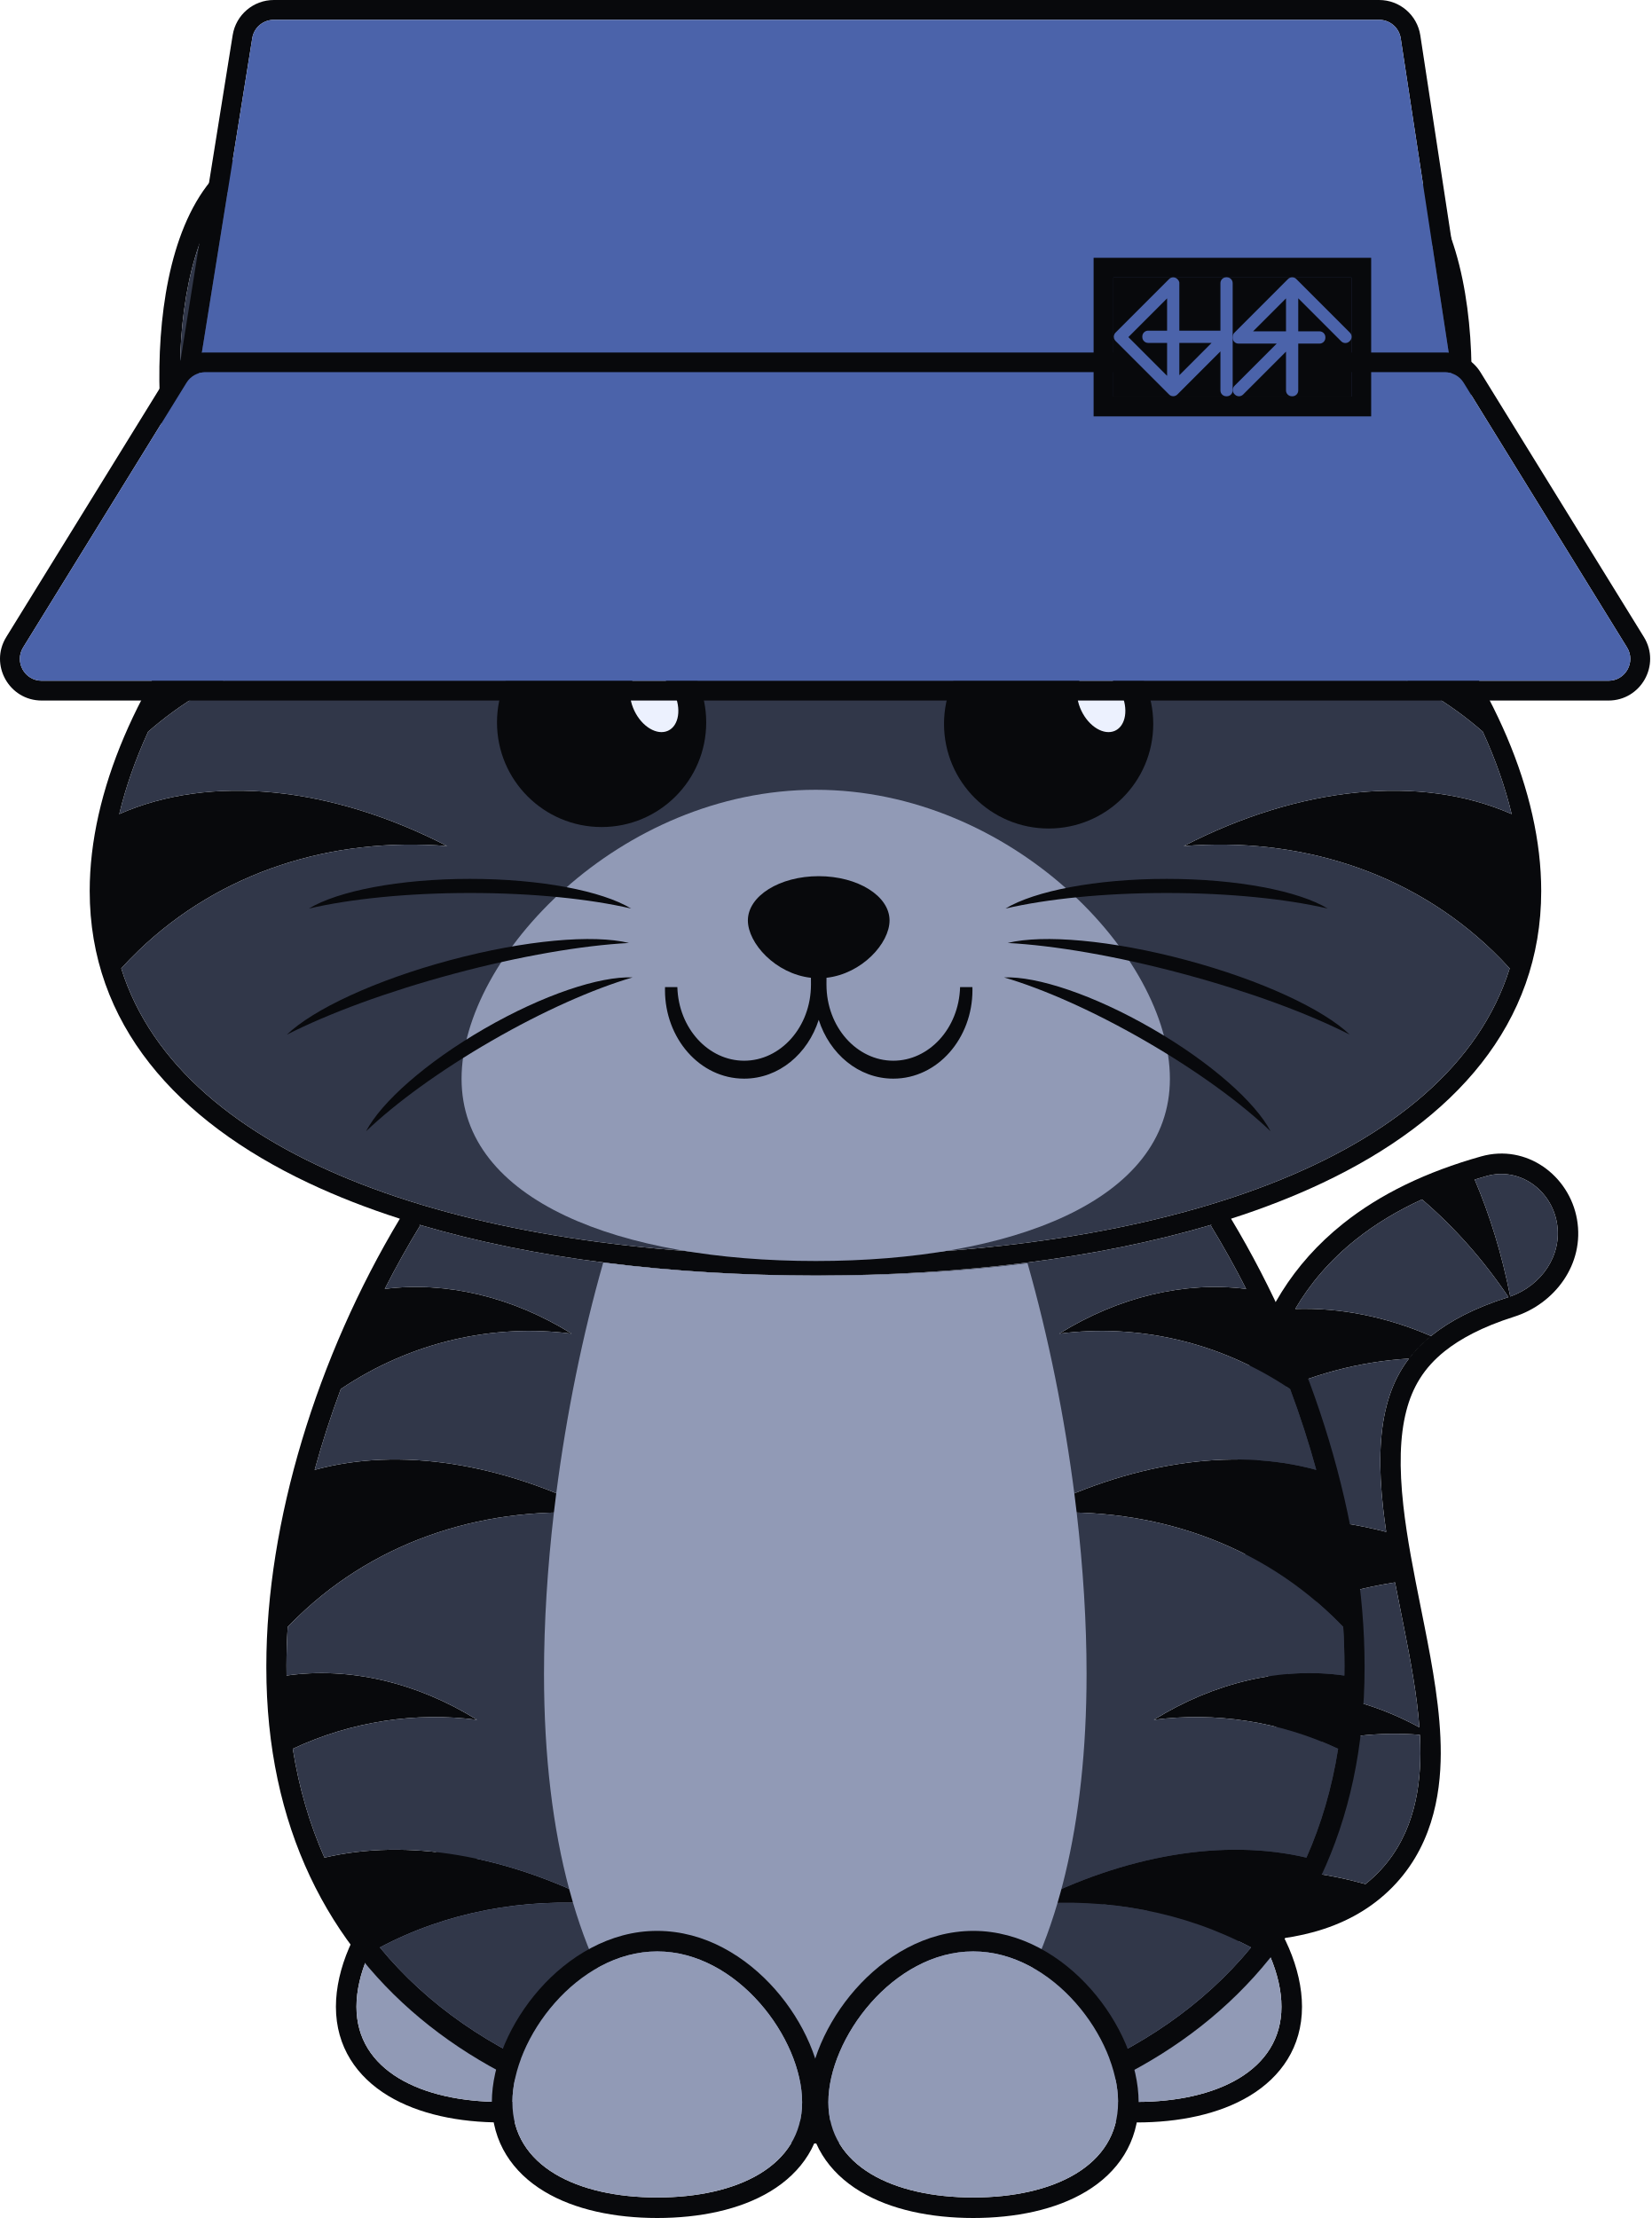
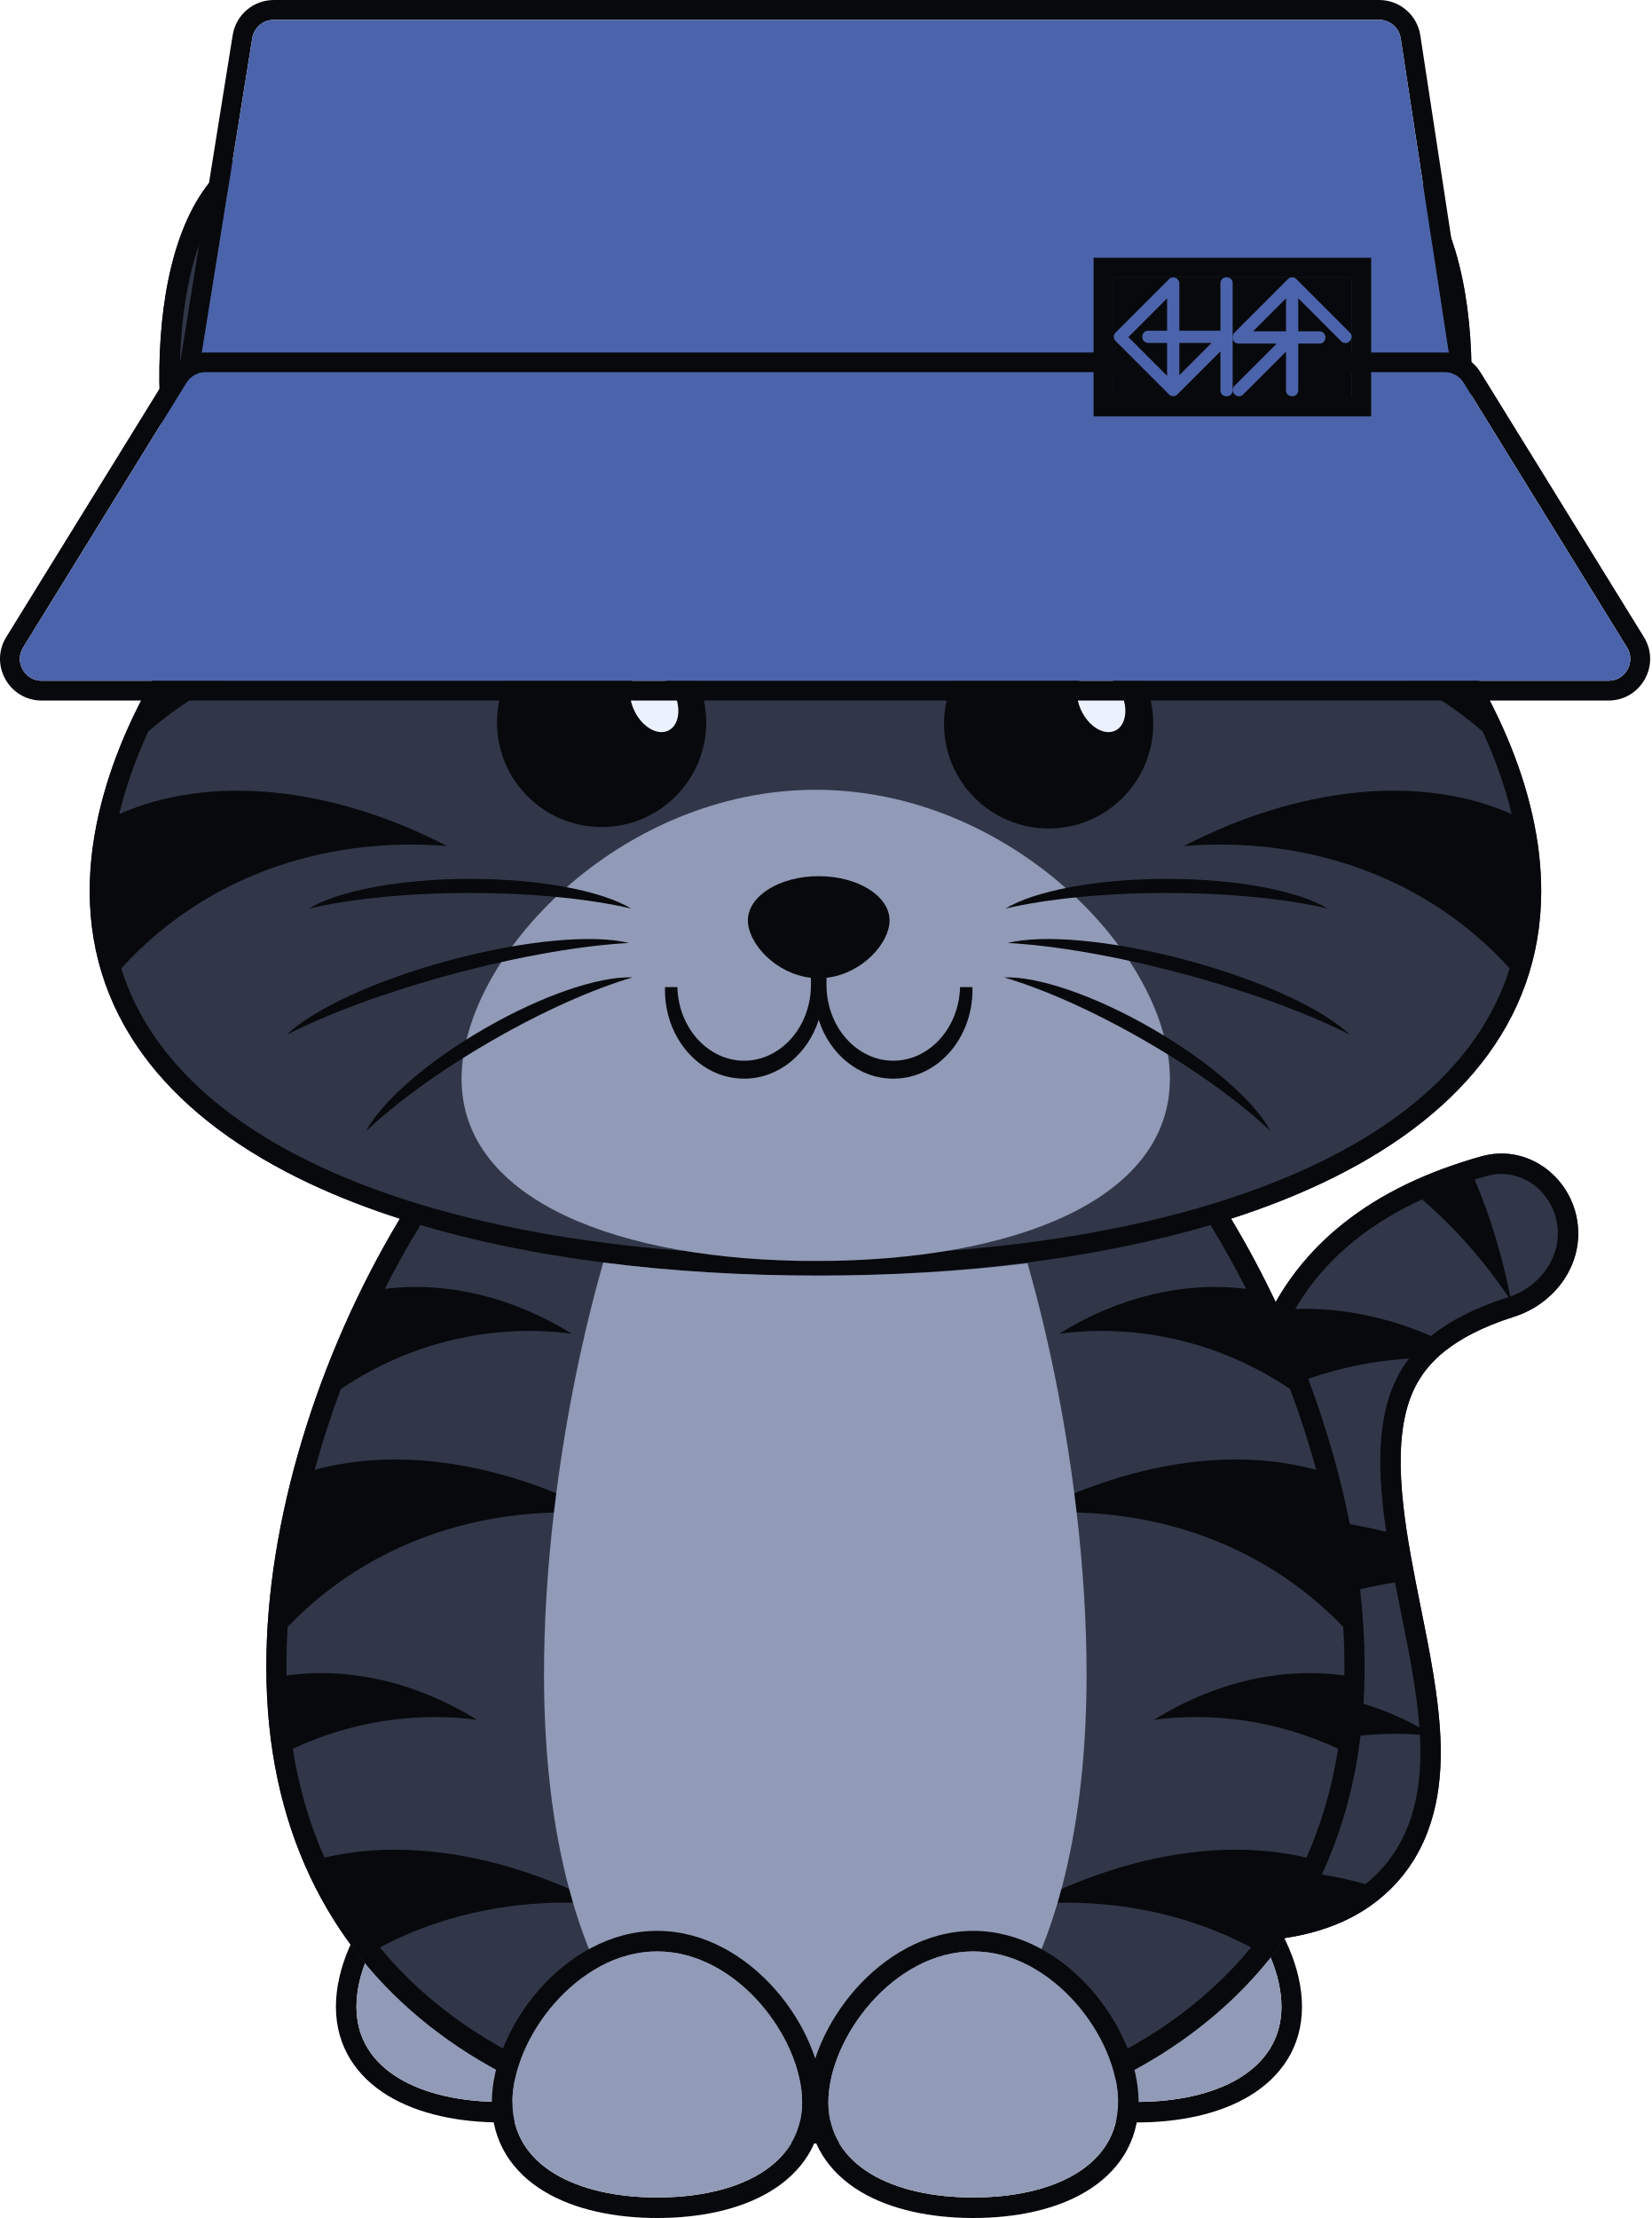
<svg xmlns="http://www.w3.org/2000/svg" width="405" height="544" viewBox="0 0 405 544" fill="none">
  <path fill-rule="evenodd" clip-rule="evenodd" d="M150.678 514.041C143.201 518.552 133.317 520.565 122.953 520.565C112.589 520.565 102.705 518.552 95.228 514.041C87.544 509.405 82.387 502.058 82.387 492.185C82.387 482.84 87.026 472.451 94.052 464.482C101.115 456.469 111.271 450.145 122.953 450.145C134.635 450.145 144.792 456.469 151.855 464.482C158.88 472.451 163.52 482.84 163.52 492.185C163.52 502.058 158.363 509.405 150.678 514.041ZM122.953 515.528C142.575 515.528 158.482 507.841 158.482 492.185C158.482 476.529 142.575 455.182 122.953 455.182C103.331 455.182 87.424 476.529 87.424 492.185C87.424 507.841 103.331 515.528 122.953 515.528Z" fill="#08090C" />
  <path d="M158.482 492.185C158.482 507.841 142.575 515.528 122.953 515.528C103.331 515.528 87.424 507.841 87.424 492.185C87.424 476.529 103.331 455.182 122.953 455.182C142.575 455.182 158.482 476.529 158.482 492.185Z" fill="#919AB6" />
  <path fill-rule="evenodd" clip-rule="evenodd" d="M306.489 514.041C299.012 518.552 289.128 520.565 278.764 520.565C268.4 520.565 258.517 518.552 251.039 514.041C243.355 509.405 238.198 502.058 238.198 492.185C238.198 482.84 242.838 472.451 249.863 464.482C256.926 456.469 267.082 450.145 278.764 450.145C290.447 450.145 300.603 456.469 307.666 464.482C314.691 472.451 319.331 482.84 319.331 492.185C319.331 502.058 314.174 509.405 306.489 514.041ZM278.764 515.528C298.387 515.528 314.293 507.841 314.293 492.185C314.293 476.529 298.387 455.182 278.764 455.182C259.142 455.182 243.235 476.529 243.235 492.185C243.235 507.841 259.142 515.528 278.764 515.528Z" fill="#08090C" />
  <path d="M314.293 492.185C314.293 507.841 298.387 515.528 278.764 515.528C259.142 515.528 243.235 507.841 243.235 492.185C243.235 476.529 259.142 455.182 278.764 455.182C298.387 455.182 314.293 476.529 314.293 492.185Z" fill="#919AB6" />
-   <path fill-rule="evenodd" clip-rule="evenodd" d="M258.01 469.186C274.941 473.484 289.133 475.812 300.938 476.108C315.691 476.477 330.064 473.733 340.504 463.846C351.144 453.771 353.33 440.441 353.364 430.084C353.399 419.76 351.283 408.482 349.35 398.717C349.063 397.266 348.775 395.826 348.49 394.403C346.722 385.568 345.083 377.36 344.184 369.266C343.145 359.914 343.308 352.257 344.912 346.053C346.397 340.304 349.172 335.512 354.371 331.371C358.044 328.445 363.431 325.451 371.371 322.943C381.231 319.828 388.716 310.097 386.774 299.049C384.89 288.334 374.432 280.485 363.269 283.624C349.818 287.407 338.543 292.839 329.449 300.083C316.818 310.145 309.626 322.725 306.184 336.045C302.859 348.911 303.134 362.027 304.429 373.683C305.537 383.657 307.548 393.685 309.284 402.342L309.304 402.438L309.304 402.44L309.307 402.457C309.583 403.834 309.852 405.175 310.111 406.482C312.139 416.731 313.383 424.215 313.364 429.951C313.355 432.823 313.026 434.252 312.823 434.85C311.921 435.274 308.986 436.296 301.938 436.12C294.295 435.929 283.586 434.357 268.854 430.668C258.339 428.035 247.271 433.924 244.166 444.583C241.091 455.136 247.121 466.422 258.01 469.186ZM312.669 435.208C312.667 435.206 312.681 435.177 312.714 435.128C312.687 435.186 312.67 435.21 312.669 435.208ZM281.11 469.033C274.451 467.917 267.177 466.354 259.24 464.34C251.211 462.302 246.649 453.935 248.966 445.981C251.283 438.028 259.603 433.506 267.639 435.518C276.845 437.823 284.598 439.338 291.102 440.209C289.951 442.456 288.884 444.706 287.902 446.955C290.245 444.752 292.748 442.665 295.407 440.71C297.721 440.936 299.852 441.07 301.813 441.119C312.608 441.389 315.776 439.06 316.438 438.433C316.952 437.947 318.344 436.249 318.364 429.968C318.366 429.637 318.363 429.302 318.357 428.963C328.169 425.819 338.338 424.691 348.242 425.493C348.326 427.038 348.369 428.565 348.364 430.068C348.332 439.851 346.255 451.514 337.066 460.216C336.366 460.878 335.645 461.505 334.902 462.099C315.731 456.804 297.133 457.349 282.073 464.322C281.704 465.901 281.383 467.472 281.11 469.033ZM348.124 423.66C338.073 418.177 327.286 415.207 316.79 415.01C316.846 415.337 316.9 415.66 316.953 415.981C316.424 412.779 315.765 409.299 315.016 405.512C314.755 404.193 314.484 402.84 314.207 401.459L314.206 401.456L314.205 401.45C313.877 399.817 313.542 398.143 313.205 396.438L313.3 396.918C322.41 392.612 332.118 389.684 342.148 388.112C342.612 390.511 343.097 392.933 343.587 395.384L343.602 395.459C343.882 396.859 344.164 398.268 344.445 399.687C345.971 407.4 347.537 415.72 348.124 423.66ZM339.985 375.721C339.693 373.746 339.433 371.78 339.215 369.818C338.144 360.179 338.252 351.84 340.071 344.802C341.801 338.104 345.129 332.34 351.256 327.46C355.497 324.081 361.459 320.83 369.865 318.175C369.9 318.164 369.935 318.153 369.97 318.141C363.913 309.126 356.792 301.054 348.772 294.175C342.677 296.965 337.283 300.235 332.564 303.994C326.182 309.078 321.306 314.841 317.672 321.038C328.694 320.671 340.088 322.96 350.977 327.684C348.843 329.417 347.056 331.26 345.563 333.216C333.434 333.948 321.254 337.126 309.82 342.857C308.057 352.836 308.313 362.933 309.311 372.33L309.31 372.322C319.121 371.899 329.465 373.056 339.985 375.721ZM361.679 289.304C365.446 298.141 368.39 307.776 370.404 317.996C378.014 315.331 383.251 307.887 381.849 299.915C380.415 291.756 372.597 286.195 364.623 288.437C363.628 288.717 362.647 289.006 361.679 289.304Z" fill="#08090C" />
-   <path d="M370.404 317.996C368.39 307.776 365.446 298.141 361.679 289.304C362.647 289.006 363.628 288.717 364.623 288.437C372.597 286.195 380.415 291.756 381.849 299.915C383.251 307.887 378.014 315.331 370.404 317.996Z" fill="#313749" />
-   <path d="M339.215 369.818C339.433 371.78 339.693 373.746 339.985 375.721C329.465 373.056 319.121 371.899 309.31 372.322L309.311 372.33C308.313 362.933 308.057 352.836 309.82 342.857C321.254 337.126 333.434 333.948 345.563 333.216C347.056 331.26 348.843 329.417 350.977 327.684C340.088 322.96 328.694 320.671 317.672 321.038C321.306 314.841 326.182 309.078 332.564 303.994C337.283 300.235 342.677 296.965 348.772 294.175C356.792 301.054 363.913 309.126 369.97 318.141C369.935 318.153 369.9 318.164 369.865 318.175C361.459 320.83 355.497 324.081 351.256 327.46C345.129 332.34 341.801 338.104 340.071 344.802C338.252 351.84 338.144 360.179 339.215 369.818Z" fill="#313749" />
-   <path d="M316.79 415.01C327.286 415.207 338.073 418.177 348.124 423.66C347.537 415.72 345.971 407.4 344.445 399.687C344.164 398.268 343.882 396.859 343.602 395.459L343.587 395.384C343.097 392.933 342.612 390.511 342.148 388.112C332.118 389.684 322.41 392.612 313.3 396.918L313.205 396.438C313.542 398.143 313.877 399.817 314.205 401.45L314.206 401.456L314.207 401.459C314.484 402.84 314.755 404.193 315.016 405.512C315.765 409.299 316.424 412.779 316.953 415.981C316.9 415.66 316.846 415.337 316.79 415.01Z" fill="#313749" />
-   <path d="M259.24 464.34C267.177 466.354 274.451 467.917 281.11 469.033C281.383 467.472 281.704 465.901 282.073 464.322C297.133 457.349 315.731 456.804 334.902 462.099C335.645 461.505 336.366 460.878 337.066 460.216C346.255 451.514 348.332 439.851 348.364 430.068C348.369 428.565 348.326 427.038 348.242 425.493C338.338 424.691 328.169 425.819 318.357 428.963C318.363 429.302 318.366 429.637 318.364 429.968C318.344 436.249 316.952 437.947 316.438 438.433C315.776 439.06 312.608 441.389 301.813 441.119C299.852 441.07 297.721 440.936 295.407 440.71C292.748 442.665 290.245 444.752 287.902 446.955C288.884 444.706 289.951 442.456 291.102 440.209C284.598 439.338 276.845 437.823 267.639 435.518C259.603 433.506 251.283 438.028 248.966 445.981C246.649 453.935 251.211 462.302 259.24 464.34Z" fill="#313749" />
-   <path fill-rule="evenodd" clip-rule="evenodd" d="M257.334 81.586C239.368 75.465 220.087 71.912 200 71.834C179.913 71.912 160.632 75.465 142.666 81.586C140.031 77.302 136.347 72.584 132.064 67.904C126.188 61.483 118.94 54.868 111.144 49.215C103.376 43.583 94.874 38.767 86.491 36.14C78.141 33.522 69.359 32.917 61.571 36.548C53.782 40.18 48.602 47.296 45.239 55.376C41.864 63.487 40.087 73.095 39.409 82.666C38.728 92.272 39.137 102.076 40.278 110.704C41.409 119.248 43.302 126.988 45.781 132.304C47.732 136.488 50.45 140.071 53.733 143.046C33.891 167.167 22 194.244 22 218.531C22 251.084 43.259 274.814 75.678 290.145C82.62 293.427 90.11 296.347 98.07 298.908C77.711 332.782 65.322 373.412 65.322 408.538L65.323 408.787L65.322 409.036C65.322 447.949 80.54 477.347 105.368 496.898C129.921 516.232 163.458 525.625 200 525.72C236.542 525.625 270.079 516.232 294.632 496.898C319.46 477.347 334.678 447.949 334.678 409.036L334.677 408.787L334.678 408.538C334.678 373.412 322.289 332.782 301.93 298.908C309.89 296.347 317.38 293.427 324.322 290.145C356.741 274.814 378 251.084 378 218.53C378 194.244 366.109 167.167 346.267 143.046C349.55 140.071 352.268 136.488 354.219 132.304C356.698 126.988 358.591 119.248 359.722 110.704C360.863 102.076 361.272 92.272 360.591 82.666C359.913 73.095 358.136 63.486 354.761 55.376C351.398 47.296 346.218 40.18 338.429 36.548C330.641 32.917 321.859 33.522 313.509 36.14C305.126 38.767 296.624 43.583 288.856 49.215C281.06 54.868 273.812 61.483 267.936 67.904C263.653 72.584 259.969 77.302 257.334 81.586ZM200 520.3C244.332 520.183 283.439 506.069 306.836 477.641C290.453 468.943 271.648 465.46 252.571 467.008C275.938 454.964 300.176 450.844 320.421 455.611C324.028 447.486 326.662 438.587 328.191 428.913C313.69 422.134 297.964 419.856 282.992 421.811C297.757 412.633 314.374 408.751 329.719 410.956C329.732 410.155 329.739 409.349 329.739 408.538C329.739 405.412 329.637 402.237 329.438 399.025C328.634 398.186 327.811 397.36 326.969 396.547C307.035 377.296 280.087 369.063 252.571 371.296C276.871 358.772 302.111 354.816 322.825 360.512C321.01 353.881 318.864 347.246 316.411 340.678C299.021 328.965 278.797 324.624 259.788 327.107C274.271 318.104 290.535 314.197 305.633 316.132C302.926 310.807 300.022 305.596 296.934 300.542L297.114 300.487L297.067 300.411C269.059 308.72 235.664 312.806 200 312.856C164.336 312.806 130.941 308.72 102.933 300.411L102.886 300.487L103.066 300.542C99.978 305.596 97.074 310.807 94.367 316.132C109.465 314.197 125.729 318.104 140.212 327.107C121.203 324.624 100.979 328.965 83.589 340.678C81.136 347.246 78.99 353.881 77.175 360.512C97.889 354.816 123.129 358.772 147.429 371.296C119.913 369.063 92.965 377.296 73.031 396.547C72.189 397.36 71.366 398.186 70.562 399.025C70.363 402.237 70.261 405.412 70.261 408.538C70.261 409.349 70.268 410.155 70.281 410.956C85.626 408.751 102.243 412.633 117.008 421.811C102.036 419.856 86.31 422.134 71.809 428.913C73.338 438.587 75.972 447.486 79.579 455.611C99.824 450.844 124.062 454.965 147.429 467.008C128.352 465.46 109.547 468.943 93.164 477.641C116.561 506.069 155.668 520.183 200 520.3ZM200 308.021C284.946 307.899 355.521 284.648 370.268 237.513C368.94 236.05 367.556 234.623 366.117 233.234C345.81 213.623 318.358 205.236 290.328 207.51C318.666 192.905 348.26 189.738 370.753 199.667C369.159 193.014 366.773 186.236 363.666 179.454C361.697 177.729 359.63 176.076 357.468 174.505C339.197 161.231 317.534 156.241 297.231 158.892C311.93 149.755 328.432 145.77 343.764 147.691C323.736 122.758 294.687 100.554 260.516 87.859C246.217 101.974 235.528 121.573 229.315 143.554C228.808 120.7 232.55 99.028 239.959 81.565L240.184 81.62C230.272 79.205 220.028 77.61 209.536 76.977L200 159.557L190.464 76.977C179.972 77.61 169.728 79.205 159.816 81.62L160.041 81.565C167.45 99.028 171.192 120.7 170.685 143.554C164.472 121.573 153.783 101.974 139.484 87.859C105.313 100.554 76.264 122.758 56.236 147.691C71.568 145.77 88.07 149.755 102.769 158.893C82.466 156.241 60.803 161.231 42.532 174.505C40.37 176.077 38.303 177.729 36.334 179.454C33.227 186.236 30.841 193.014 29.247 199.667C51.74 189.739 81.334 192.905 109.672 207.51C81.642 205.236 54.19 213.623 33.883 233.234C32.444 234.623 31.06 236.05 29.732 237.513C44.479 284.648 115.054 307.899 200 308.021ZM336.3 41.114C313.386 30.429 274.937 63.481 262.196 83.317C268.014 85.476 273.685 87.904 279.191 90.567C278.413 90.191 277.633 89.82 276.849 89.453C278.327 87.298 280.148 85.052 282.157 82.857C285.649 79.041 289.951 75.114 294.588 71.752C299.197 68.41 304.323 65.49 309.46 63.88C314.566 62.28 320.222 61.816 325.364 64.214C330.505 66.611 333.786 71.242 335.842 76.182C337.91 81.152 338.969 86.956 339.371 92.635C339.776 98.348 339.533 104.168 338.855 109.296C338.188 114.34 337.055 119.057 335.493 122.405C334.585 124.353 333.422 126.09 332.059 127.617C335.912 131.369 339.568 135.237 343.01 139.196C345.778 136.656 348.037 133.64 349.653 130.175C358.328 111.572 361.197 52.724 336.3 41.114ZM63.7 41.114C86.614 30.429 125.063 63.482 137.804 83.317C131.986 85.476 126.315 87.904 120.809 90.567C121.587 90.191 122.367 89.82 123.151 89.453C121.673 87.298 119.852 85.052 117.843 82.857C114.351 79.041 110.049 75.114 105.412 71.752C100.803 68.41 95.677 65.49 90.54 63.88C85.434 62.28 79.778 61.816 74.636 64.214C69.495 66.612 66.214 71.242 64.159 76.182C62.09 81.152 61.031 86.956 60.629 92.635C60.224 98.348 60.467 104.168 61.145 109.296C61.812 114.34 62.945 119.057 64.507 122.405C65.415 124.353 66.578 126.09 67.941 127.617C64.088 131.369 60.432 135.237 56.99 139.196C54.222 136.656 51.963 133.64 50.347 130.175C41.672 111.572 38.803 52.724 63.7 41.114Z" fill="#08090C" />
-   <path d="M137.804 83.317C125.063 63.482 86.614 30.429 63.7 41.114C38.803 52.724 41.672 111.572 50.347 130.175C51.963 133.64 54.222 136.656 56.99 139.196C60.432 135.237 64.088 131.369 67.941 127.617C66.578 126.09 65.415 124.353 64.507 122.405C62.945 119.057 61.812 114.34 61.145 109.296C60.467 104.168 60.224 98.348 60.629 92.635C61.031 86.956 62.09 81.152 64.159 76.182C66.214 71.242 69.495 66.612 74.636 64.214C79.778 61.816 85.434 62.28 90.54 63.88C95.677 65.49 100.803 68.41 105.412 71.752C110.049 75.114 114.351 79.041 117.843 82.857C119.852 85.052 121.673 87.298 123.151 89.453C122.367 89.82 121.587 90.191 120.809 90.567C126.315 87.904 131.986 85.476 137.804 83.317Z" fill="#313749" />
-   <path d="M262.196 83.317C274.937 63.481 313.386 30.429 336.3 41.114C361.197 52.724 358.328 111.572 349.653 130.175C348.037 133.64 345.778 136.656 343.01 139.196C339.568 135.237 335.912 131.369 332.059 127.617C333.422 126.09 334.585 124.353 335.493 122.405C337.055 119.057 338.188 114.34 338.855 109.296C339.533 104.168 339.776 98.348 339.371 92.635C338.969 86.956 337.91 81.152 335.842 76.182C333.786 71.242 330.505 66.611 325.364 64.214C320.222 61.816 314.566 62.28 309.46 63.88C304.323 65.49 299.197 68.41 294.588 71.752C289.951 75.114 285.649 79.041 282.157 82.857C280.148 85.052 278.327 87.298 276.849 89.453C277.633 89.82 278.413 90.191 279.191 90.567C273.685 87.904 268.014 85.476 262.196 83.317Z" fill="#313749" />
-   <path d="M200 308.021C284.946 307.899 355.521 284.648 370.268 237.513C368.94 236.05 367.556 234.623 366.117 233.234C345.81 213.623 318.358 205.236 290.328 207.51C318.666 192.905 348.26 189.738 370.753 199.667C369.159 193.014 366.773 186.236 363.666 179.454C361.697 177.729 359.63 176.076 357.468 174.505C339.197 161.231 317.534 156.241 297.231 158.892C311.93 149.755 328.432 145.77 343.764 147.691C323.736 122.758 294.687 100.554 260.516 87.859C246.217 101.974 235.528 121.573 229.315 143.554C228.808 120.7 232.55 99.028 239.959 81.565L240.184 81.62C230.272 79.205 220.028 77.61 209.536 76.977L200 159.557L190.464 76.977C179.972 77.61 169.728 79.205 159.816 81.62L160.041 81.565C167.45 99.028 171.192 120.7 170.685 143.554C164.472 121.573 153.783 101.974 139.484 87.859C105.313 100.554 76.264 122.758 56.236 147.691C71.568 145.77 88.07 149.755 102.769 158.893C82.466 156.241 60.803 161.231 42.532 174.505C40.37 176.077 38.303 177.729 36.334 179.454C33.227 186.236 30.841 193.014 29.247 199.667C51.74 189.739 81.334 192.905 109.672 207.51C81.642 205.236 54.19 213.623 33.883 233.234C32.444 234.623 31.06 236.05 29.732 237.513C44.479 284.648 115.054 307.899 200 308.021Z" fill="#313749" />
-   <path d="M200 520.3C244.332 520.183 283.439 506.069 306.836 477.641C290.453 468.943 271.648 465.46 252.571 467.008C275.938 454.964 300.176 450.844 320.421 455.611C324.028 447.486 326.662 438.587 328.191 428.913C313.69 422.134 297.964 419.856 282.992 421.811C297.757 412.633 314.374 408.751 329.719 410.956C329.732 410.155 329.739 409.349 329.739 408.538C329.739 405.412 329.637 402.237 329.438 399.025C328.634 398.186 327.811 397.36 326.969 396.547C307.035 377.296 280.087 369.063 252.571 371.296C276.871 358.772 302.111 354.816 322.825 360.512C321.01 353.881 318.864 347.246 316.411 340.678C299.021 328.965 278.797 324.624 259.788 327.107C274.271 318.104 290.535 314.197 305.633 316.132C302.926 310.807 300.022 305.596 296.934 300.542L297.114 300.487L297.067 300.411C269.059 308.72 235.664 312.806 200 312.856C164.336 312.806 130.941 308.72 102.933 300.411L102.886 300.487L103.066 300.542C99.978 305.596 97.074 310.807 94.367 316.132C109.465 314.197 125.729 318.104 140.212 327.107C121.203 324.624 100.979 328.965 83.589 340.678C81.136 347.246 78.99 353.881 77.175 360.512C97.889 354.816 123.129 358.772 147.429 371.296C119.913 369.063 92.965 377.296 73.031 396.547C72.189 397.36 71.366 398.186 70.562 399.025C70.363 402.237 70.261 405.412 70.261 408.538C70.261 409.349 70.268 410.155 70.281 410.956C85.626 408.751 102.243 412.633 117.008 421.811C102.036 419.856 86.31 422.134 71.809 428.913C73.338 438.587 75.972 447.486 79.579 455.611C99.824 450.844 124.062 454.965 147.429 467.008C128.352 465.46 109.547 468.943 93.164 477.641C116.561 506.069 155.668 520.183 200 520.3Z" fill="#313749" />
+   <path fill-rule="evenodd" clip-rule="evenodd" d="M200 71.834C220.087 71.912 239.368 75.465 257.334 81.586C259.969 77.302 263.653 72.584 267.936 67.904C273.812 61.483 281.06 54.868 288.856 49.215C296.624 43.583 305.126 38.767 313.509 36.14C321.859 33.522 330.641 32.917 338.429 36.548C346.218 40.18 351.398 47.296 354.761 55.376C358.136 63.486 359.913 73.095 360.591 82.666C361.272 92.272 360.863 102.076 359.722 110.704C358.591 119.248 356.698 126.988 354.219 132.304C352.268 136.488 349.55 140.071 346.267 143.046C366.109 167.167 378 194.244 378 218.53C378 251.084 356.741 274.814 324.322 290.145C317.38 293.427 309.89 296.347 301.93 298.908C305.89 305.497 309.549 312.342 312.873 319.353C316.848 312.334 322.27 305.802 329.449 300.084C338.543 292.84 349.818 287.407 363.269 283.624C374.432 280.485 384.89 288.334 386.774 299.049C388.716 310.097 381.231 319.828 371.371 322.943C363.431 325.451 358.044 328.445 354.371 331.371C349.172 335.512 346.397 340.304 344.912 346.053C343.308 352.257 343.145 359.914 344.184 369.266C345.083 377.36 346.722 385.568 348.49 394.403C348.775 395.826 349.063 397.266 349.35 398.717C351.283 408.483 353.398 419.76 353.364 430.084C353.33 440.442 351.144 453.771 340.504 463.846C333.482 470.496 324.681 473.914 315.181 475.328C309.418 483.502 302.509 490.695 294.632 496.898C270.079 516.232 236.542 525.625 200 525.72C163.458 525.625 129.921 516.232 105.368 496.898C80.54 477.347 65.322 447.949 65.322 409.036L65.323 408.787L65.322 408.538C65.322 373.412 77.711 332.782 98.07 298.908C90.11 296.347 82.62 293.427 75.678 290.145C43.259 274.814 22 251.084 22 218.531C22 194.244 33.891 167.167 53.733 143.046C50.45 140.071 47.732 136.488 45.781 132.304C43.302 126.988 41.409 119.248 40.278 110.704C39.137 102.076 38.728 92.272 39.409 82.666C40.087 73.095 41.864 63.487 45.239 55.376C48.602 47.296 53.782 40.18 61.571 36.548C69.359 32.917 78.141 33.522 86.491 36.14C94.874 38.767 103.376 43.583 111.144 49.215C118.94 54.868 126.188 61.483 132.064 67.904C136.347 72.584 140.031 77.302 142.666 81.586C160.632 75.465 179.913 71.912 200 71.834Z" fill="#313749" />
+   <path fill-rule="evenodd" clip-rule="evenodd" d="M200 71.834C220.087 71.912 239.368 75.465 257.334 81.586C259.969 77.302 263.653 72.584 267.936 67.904C273.812 61.483 281.06 54.868 288.856 49.215C296.624 43.583 305.126 38.767 313.509 36.14C321.859 33.522 330.641 32.917 338.429 36.548C346.218 40.18 351.398 47.296 354.761 55.376C358.136 63.486 359.913 73.095 360.591 82.666C361.272 92.272 360.863 102.076 359.722 110.704C358.591 119.248 356.698 126.988 354.219 132.304C352.268 136.488 349.55 140.071 346.267 143.046C366.109 167.167 378 194.244 378 218.53C378 251.084 356.741 274.814 324.322 290.145C317.38 293.427 309.89 296.347 301.93 298.908C305.89 305.497 309.549 312.342 312.873 319.353C316.848 312.334 322.27 305.802 329.449 300.084C338.543 292.84 349.818 287.407 363.269 283.624C374.432 280.485 384.89 288.334 386.774 299.049C388.716 310.097 381.231 319.828 371.371 322.943C363.431 325.451 358.044 328.445 354.371 331.371C349.172 335.512 346.397 340.304 344.912 346.053C343.308 352.257 343.145 359.914 344.184 369.266C345.083 377.36 346.722 385.568 348.49 394.403C348.775 395.826 349.063 397.266 349.35 398.717C351.283 408.483 353.398 419.76 353.364 430.084C353.33 440.442 351.144 453.771 340.504 463.846C333.482 470.496 324.681 473.914 315.181 475.328C309.418 483.502 302.509 490.695 294.632 496.898C270.079 516.232 236.542 525.625 200 525.72C163.458 525.625 129.921 516.232 105.368 496.898C80.54 477.347 65.322 447.949 65.322 409.036L65.323 408.787L65.322 408.538C65.322 373.412 77.711 332.782 98.07 298.908C90.11 296.347 82.62 293.427 75.678 290.145C43.259 274.814 22 251.084 22 218.531C22 194.244 33.891 167.167 53.733 143.046C50.45 140.071 47.732 136.488 45.781 132.304C43.302 126.988 41.409 119.248 40.278 110.704C39.137 102.076 38.728 92.272 39.409 82.666C40.087 73.095 41.864 63.487 45.239 55.376C48.602 47.296 53.782 40.18 61.571 36.548C69.359 32.917 78.141 33.522 86.491 36.14C94.874 38.767 103.376 43.583 111.144 49.215C118.94 54.868 126.188 61.483 132.064 67.904C136.347 72.584 140.031 77.302 142.666 81.586C160.632 75.465 179.913 71.912 200 71.834ZM323.965 460.227C324.042 460.065 324.118 459.903 324.194 459.74C327.73 460.318 331.306 461.106 334.902 462.099C335.645 461.505 336.366 460.878 337.066 460.216C346.255 451.514 348.332 439.852 348.364 430.068C348.369 428.566 348.326 427.038 348.242 425.494C343.431 425.104 338.558 425.169 333.694 425.7C332.151 438.398 328.827 449.912 323.965 460.227ZM334.402 417.982C334.404 417.945 334.406 417.908 334.409 417.871C339.065 419.291 343.667 421.228 348.124 423.66C347.537 415.72 345.971 407.4 344.445 399.688C344.164 398.268 343.882 396.859 343.602 395.459L343.587 395.384C343.097 392.933 342.612 390.511 342.148 388.112C339.263 388.564 336.405 389.129 333.58 389.806C334.304 396.173 334.678 402.439 334.678 408.538L334.677 408.787L334.678 409.036C334.678 412.076 334.585 415.058 334.402 417.982ZM331.074 373.817C334.025 374.329 336.998 374.964 339.985 375.721C339.693 373.747 339.433 371.78 339.215 369.819C338.144 360.179 338.252 351.84 340.071 344.802C341.164 340.572 342.894 336.714 345.563 333.217C337.265 333.717 328.944 335.363 320.854 338.187C325.27 349.966 328.723 361.972 331.074 373.817ZM306.836 477.641C283.439 506.069 244.332 520.183 200 520.3C155.668 520.183 116.561 506.069 93.164 477.641C109.547 468.943 128.352 465.46 147.429 467.008C124.062 454.965 99.824 450.844 79.579 455.611C75.972 447.486 73.338 438.587 71.809 428.913C86.31 422.134 102.036 419.856 117.008 421.811C102.243 412.633 85.626 408.751 70.281 410.956C70.268 410.155 70.261 409.349 70.261 408.538C70.261 405.412 70.363 402.237 70.562 399.025C71.366 398.186 72.189 397.36 73.031 396.547C92.965 377.296 119.913 369.063 147.429 371.296C123.129 358.772 97.889 354.816 77.175 360.512C78.99 353.881 81.136 347.246 83.589 340.678C100.979 328.965 121.203 324.624 140.212 327.107C125.729 318.104 109.465 314.197 94.367 316.132C97.074 310.807 99.978 305.596 103.066 300.542L102.886 300.487L102.933 300.411C130.941 308.72 164.336 312.806 200 312.856C235.664 312.806 269.059 308.72 297.067 300.411L297.114 300.487L296.934 300.542C300.022 305.596 302.926 310.807 305.633 316.132C290.535 314.197 274.271 318.104 259.788 327.107C278.797 324.624 299.021 328.965 316.411 340.678C318.864 347.246 321.01 353.881 322.825 360.512C302.111 354.816 276.871 358.772 252.571 371.296C280.087 369.063 307.035 377.296 326.969 396.547C327.811 397.36 328.634 398.186 329.438 399.025C329.637 402.237 329.739 405.412 329.739 408.538C329.739 409.349 329.732 410.155 329.719 410.956C314.374 408.751 297.757 412.633 282.992 421.811C297.964 419.856 313.69 422.134 328.191 428.913C326.662 438.587 324.028 447.486 320.421 455.611C300.176 450.844 275.938 454.964 252.571 467.008C271.648 465.46 290.453 468.943 306.836 477.641ZM370.268 237.513C355.521 284.648 284.946 307.899 200 308.021C115.054 307.899 44.479 284.648 29.732 237.513C31.06 236.05 32.444 234.623 33.883 233.234C54.19 213.623 81.642 205.236 109.672 207.51C81.334 192.905 51.74 189.739 29.247 199.667C30.841 193.014 33.227 186.236 36.334 179.454C38.303 177.729 40.37 176.077 42.532 174.505C60.803 161.231 82.466 156.241 102.769 158.893C88.07 149.755 71.568 145.77 56.236 147.691C76.264 122.758 105.313 100.554 139.484 87.859C153.783 101.974 164.472 121.573 170.685 143.554C171.192 120.7 167.45 99.028 160.041 81.565L159.816 81.62C169.728 79.205 179.972 77.61 190.464 76.977L200 159.557L209.536 76.977C220.028 77.61 230.272 79.205 240.184 81.62L239.959 81.565C232.55 99.028 228.808 120.7 229.315 143.554C235.528 121.573 246.217 101.974 260.516 87.859C294.687 100.554 323.736 122.758 343.764 147.691C328.432 145.77 311.93 149.755 297.231 158.892C317.534 156.241 339.197 161.231 357.468 174.505C359.63 176.076 361.697 177.729 363.666 179.454C366.773 186.236 369.159 193.014 370.753 199.667C348.26 189.738 318.666 192.905 290.328 207.51C318.358 205.236 345.81 213.623 366.117 233.234C367.556 234.623 368.94 236.05 370.268 237.513ZM262.196 83.317C274.937 63.481 313.386 30.429 336.3 41.114C361.197 52.724 358.328 111.572 349.653 130.175C348.037 133.64 345.778 136.656 343.01 139.196C339.568 135.237 335.912 131.369 332.059 127.617C333.422 126.09 334.585 124.353 335.493 122.405C337.055 119.057 338.188 114.34 338.855 109.296C339.533 104.168 339.776 98.348 339.371 92.635C338.969 86.956 337.91 81.152 335.842 76.182C333.786 71.242 330.505 66.611 325.364 64.214C320.222 61.816 314.566 62.28 309.46 63.88C304.323 65.49 299.197 68.41 294.588 71.752C289.951 75.114 285.649 79.041 282.157 82.857C280.148 85.052 278.327 87.298 276.849 89.453C277.633 89.82 278.413 90.191 279.191 90.567C273.685 87.904 268.014 85.476 262.196 83.317ZM137.804 83.317C125.063 63.482 86.614 30.429 63.7 41.114C38.803 52.724 41.672 111.572 50.347 130.175C51.963 133.64 54.222 136.656 56.99 139.196C60.432 135.237 64.088 131.369 67.941 127.617C66.578 126.09 65.415 124.353 64.507 122.405C62.945 119.057 61.812 114.34 61.145 109.296C60.467 104.168 60.224 98.348 60.629 92.635C61.031 86.956 62.09 81.152 64.159 76.182C66.214 71.242 69.495 66.612 74.636 64.214C79.778 61.816 85.434 62.28 90.54 63.88C95.677 65.49 100.803 68.41 105.412 71.752C110.049 75.114 114.351 79.041 117.843 82.857C119.852 85.052 121.673 87.298 123.151 89.453C122.367 89.82 121.587 90.191 120.809 90.567C126.315 87.904 131.986 85.476 137.804 83.317ZM317.672 321.038C328.694 320.671 340.088 322.96 350.977 327.684C351.069 327.609 351.162 327.534 351.256 327.46C355.497 324.081 361.459 320.831 369.865 318.175C369.9 318.164 369.935 318.153 369.97 318.142C363.913 309.127 356.792 301.054 348.772 294.176C342.677 296.965 337.283 300.235 332.564 303.995C326.182 309.078 321.306 314.841 317.672 321.038ZM361.679 289.304C365.446 298.141 368.39 307.776 370.404 317.996C378.014 315.331 383.251 307.887 381.849 299.915C380.415 291.756 372.597 286.195 364.623 288.438C363.628 288.717 362.647 289.006 361.679 289.304Z" fill="#08090C" />
  <path d="M263.586 367.029C261.115 347.545 257.149 327.867 252.012 309.822C235.715 311.853 218.472 312.857 200.67 312.857C182.365 312.857 164.653 311.796 147.953 309.648C142.861 327.496 138.916 346.948 136.43 366.234C136.43 366.234 136.43 366.234 136.43 366.234C136.226 367.817 136.032 369.398 135.848 370.977C139.685 370.874 143.551 370.981 147.429 371.296C147.429 371.296 147.428 371.296 147.429 371.296C143.551 370.981 139.685 370.874 135.848 370.977C134.268 384.527 133.423 397.922 133.423 410.544C133.423 430.934 135.627 448.501 139.576 463.271C139.883 464.42 140.201 465.552 140.529 466.668C149.045 495.617 164.53 513.174 183.199 519.562C188.878 520.055 194.673 520.301 200.558 520.301C205.895 520.301 211.157 520.099 216.326 519.693C235.158 513.421 250.792 495.84 259.37 466.722C259.606 465.923 259.836 465.115 260.061 464.299C260.093 464.182 260.125 464.065 260.157 463.947C260.541 462.538 260.909 461.104 261.26 459.644C261.261 459.639 261.263 459.635 261.264 459.63C264.63 445.639 266.492 429.284 266.492 410.544C266.492 397.911 265.646 384.504 264.063 370.942C263.891 369.468 263.71 367.992 263.521 366.514C263.543 366.686 263.565 366.857 263.586 367.029C263.586 367.029 263.586 367.029 263.586 367.029Z" fill="#919AB6" />
  <path fill-rule="evenodd" clip-rule="evenodd" d="M188.923 537.476C181.446 541.986 171.562 544 161.198 544C150.834 544 140.95 541.986 133.473 537.476C125.788 532.84 120.632 525.493 120.632 515.62C120.632 506.274 125.271 495.886 132.296 487.916C139.36 479.903 149.516 473.579 161.198 473.579C172.88 473.579 183.036 479.903 190.1 487.916C197.125 495.886 201.765 506.274 201.765 515.62C201.765 525.493 196.608 532.84 188.923 537.476ZM161.198 538.963C180.82 538.963 196.727 531.276 196.727 515.62C196.727 499.964 180.82 478.617 161.198 478.617C141.576 478.617 125.669 499.964 125.669 515.62C125.669 531.276 141.576 538.963 161.198 538.963Z" fill="#08090C" />
  <path d="M196.727 515.62C196.727 531.276 180.82 538.963 161.198 538.963C141.576 538.963 125.669 531.276 125.669 515.62C125.669 499.964 141.576 478.617 161.198 478.617C180.82 478.617 196.727 499.964 196.727 515.62Z" fill="#919AB6" />
-   <path fill-rule="evenodd" clip-rule="evenodd" d="M266.419 537.476C258.942 541.986 249.058 544 238.694 544C228.33 544 218.446 541.986 210.969 537.476C203.285 532.84 198.128 525.493 198.128 515.62C198.128 506.274 202.767 495.886 209.793 487.916C216.856 479.903 227.012 473.579 238.694 473.579C250.376 473.579 260.533 479.903 267.596 487.916C274.621 495.886 279.261 506.274 279.261 515.62C279.261 525.493 274.104 532.84 266.419 537.476ZM238.694 538.962C258.316 538.962 274.223 531.276 274.223 515.62C274.223 499.964 258.316 478.617 238.694 478.617C219.072 478.617 203.165 499.964 203.165 515.62C203.165 531.276 219.072 538.962 238.694 538.962Z" fill="#08090C" />
-   <path d="M274.223 515.62C274.223 531.276 258.316 538.962 238.694 538.962C219.072 538.962 203.165 531.276 203.165 515.62C203.165 499.964 219.072 478.617 238.694 478.617C258.316 478.617 274.223 499.964 274.223 515.62Z" fill="#919AB6" />
+   <path fill-rule="evenodd" clip-rule="evenodd" d="M266.419 537.476C258.942 541.986 249.058 544 238.694 544C228.33 544 218.446 541.986 210.969 537.476C203.285 532.84 198.128 525.493 198.128 515.62C198.128 506.274 202.767 495.886 209.793 487.916C216.856 479.903 227.012 473.579 238.694 473.579C250.376 473.579 260.533 479.903 267.596 487.916C274.621 495.886 279.261 506.274 279.261 515.62C279.261 525.493 274.104 532.84 266.419 537.476ZM238.694 538.963C258.316 538.963 274.223 531.276 274.223 515.62C274.223 499.964 258.316 478.617 238.694 478.617C219.072 478.617 203.165 499.964 203.165 515.62C203.165 531.276 219.072 538.963 238.694 538.963Z" fill="#08090C" />
+   <path d="M274.223 515.62C274.223 531.276 258.316 538.963 238.694 538.963C219.072 538.963 203.165 531.276 203.165 515.62C203.165 499.964 219.072 478.617 238.694 478.617C258.316 478.617 274.223 499.964 274.223 515.62Z" fill="#919AB6" />
  <path d="M286.933 264.575C286.933 294.559 248.042 309.281 200.068 309.281C152.094 309.281 113.204 294.559 113.204 264.575C113.204 234.592 152.094 193.708 200.068 193.708C248.042 193.708 286.933 234.592 286.933 264.575Z" fill="#919AB6" />
  <path d="M200.799 214.895C191.205 214.895 183.427 219.756 183.427 225.753C183.427 231.346 190.193 238.836 198.89 239.818L198.899 241.337C198.899 241.38 198.899 241.423 198.899 241.466C198.899 251.967 191.394 260.159 182.508 260.159C173.804 260.159 166.428 252.303 166.127 242.108L163.105 242.108C163.098 242.346 163.095 242.586 163.095 242.826V242.856C163.102 254.665 171.624 264.556 182.508 264.556C191.049 264.556 198.145 258.452 200.8 250.127C203.454 258.452 210.55 264.556 219.091 264.556C229.979 264.556 238.504 254.656 238.504 242.84C238.504 242.595 238.501 242.351 238.494 242.109L235.472 242.109C235.17 252.304 227.795 260.159 219.091 260.159C210.205 260.159 202.7 251.967 202.7 241.466C202.7 241.442 202.7 241.417 202.7 241.393C202.7 241.375 202.7 241.356 202.7 241.337L202.709 239.818C211.406 238.836 218.172 231.346 218.172 225.753C218.172 219.756 210.394 214.895 200.799 214.895Z" fill="#08090C" />
  <circle cx="147.55" cy="177.187" r="25.657" fill="#08090C" />
  <ellipse cx="5.341" cy="7.9" rx="5.341" ry="7.9" transform="matrix(0.909809 -0.415028 0.430286 0.902692 152.181 167.18)" fill="#ECF1FE" />
  <circle cx="257.189" cy="177.548" r="25.657" fill="#08090C" />
  <ellipse cx="5.341" cy="7.9" rx="5.341" ry="7.9" transform="matrix(0.909809 -0.415028 0.430286 0.902692 261.816 167.18)" fill="#ECF1FE" />
  <path d="M247.141 231.277C258.522 231.883 273.72 234.447 290.081 238.83C306.442 243.214 320.886 248.594 331.046 253.759C324.584 247.565 309.414 240.426 290.977 235.486C272.541 230.546 255.833 229.144 247.141 231.277Z" fill="#08090C" />
  <path d="M246.603 222.838C256.75 220.478 270.713 219.021 286.126 219.021C301.54 219.021 315.503 220.478 325.65 222.838C318.512 218.528 303.496 215.559 286.126 215.559C268.757 215.559 253.741 218.528 246.603 222.838Z" fill="#08090C" />
  <path d="M246.259 239.724C255.83 242.525 268.106 247.929 280.853 255.288C293.599 262.648 304.418 270.577 311.629 277.465C307.881 270.324 296.948 260.583 282.584 252.29C268.22 243.997 254.317 239.399 246.259 239.724Z" fill="#08090C" />
  <path d="M154.265 231.277C142.884 231.883 127.685 234.446 111.324 238.83C94.963 243.214 80.519 248.594 70.36 253.759C76.821 247.565 91.992 240.426 110.428 235.486C128.865 230.546 145.572 229.143 154.265 231.277Z" fill="#08090C" />
  <path d="M154.802 222.838C144.656 220.478 130.693 219.02 115.279 219.02C99.865 219.02 85.902 220.478 75.755 222.838C82.894 218.528 97.91 215.558 115.279 215.558C132.648 215.558 147.664 218.528 154.802 222.838Z" fill="#08090C" />
  <path d="M155.147 239.724C145.576 242.524 133.3 247.929 120.553 255.288C107.806 262.648 96.988 270.577 89.777 277.465C93.525 270.324 104.458 260.583 118.822 252.29C133.186 243.997 147.089 239.399 155.147 239.724Z" fill="#08090C" />
  <path fill-rule="evenodd" clip-rule="evenodd" d="M67.156 0H338.25C343.296 0 347.586 3.684 348.347 8.672L361.121 92.341C362.065 98.525 357.279 104.097 351.024 104.097H53.744C47.458 104.097 42.664 98.473 43.659 92.266L57.071 8.597C57.865 3.644 62.139 0 67.156 0ZM67.156 4.858C64.526 4.858 62.285 6.769 61.868 9.366L48.456 93.035C47.934 96.29 50.448 99.239 53.744 99.239H351.024C354.304 99.239 356.813 96.317 356.318 93.074L343.545 9.406C343.145 6.79 340.896 4.858 338.25 4.858H67.156Z" fill="#08090C" />
  <path d="M61.868 9.366C62.285 6.769 64.526 4.858 67.156 4.858H338.25C340.896 4.858 343.145 6.79 343.545 9.406L356.318 93.074C356.813 96.317 354.304 99.239 351.024 99.239H53.744C50.448 99.239 47.934 96.29 48.456 93.035L61.868 9.366Z" fill="#4B63AA" />
  <path fill-rule="evenodd" clip-rule="evenodd" d="M50.305 86.455H354.415C357.958 86.455 361.247 88.291 363.107 91.305L403.183 156.242C407.382 163.047 402.487 171.82 394.491 171.82H10.23C2.234 171.82 -2.661 163.047 1.538 156.242L41.613 91.305C43.474 88.291 46.763 86.455 50.305 86.455ZM50.305 91.313C48.448 91.313 46.723 92.276 45.748 93.856L5.672 158.793C3.47 162.362 6.037 166.962 10.23 166.962H394.491C398.684 166.962 401.251 162.362 399.048 158.793L358.973 93.856C357.998 92.276 356.273 91.313 354.415 91.313H50.305Z" fill="#08090C" />
  <path d="M45.748 93.856C46.723 92.276 48.448 91.313 50.305 91.313H354.415C356.273 91.313 357.998 92.276 358.973 93.856L399.048 158.793C401.251 162.362 398.684 166.962 394.491 166.962H10.23C6.037 166.962 3.47 162.362 5.672 158.793L45.748 93.856Z" fill="#4B63AA" />
  <path fill-rule="evenodd" clip-rule="evenodd" d="M268.218 63.228H336.292V102.123H268.218V63.228ZM273.076 68.086V97.265H331.434V68.086H273.076Z" fill="#08090C" />
  <path d="M273.076 68.086H331.434V97.265H273.076V68.086Z" fill="#08090C" />
  <path fill-rule="evenodd" clip-rule="evenodd" d="M318.411 81.268V73.164L328.954 83.714C329.513 84.273 330.419 84.273 330.977 83.714L331.078 83.613C331.637 83.054 331.637 82.148 331.078 81.589L317.93 68.432C317.441 67.943 316.687 67.882 316.132 68.249C316.052 68.301 315.977 68.362 315.907 68.432L315.806 68.533L315.804 68.535L302.759 81.589C302.542 81.806 302.41 82.075 302.361 82.356C302.334 82.466 302.32 82.581 302.32 82.699V82.842C302.32 83.632 302.96 84.273 303.75 84.273H313.124L302.759 94.644C302.2 95.203 302.2 96.11 302.759 96.669L302.86 96.77C303.419 97.329 304.324 97.329 304.883 96.77L315.407 86.239V95.759C315.407 96.55 316.048 97.19 316.838 97.19H316.981C317.771 97.19 318.411 96.55 318.411 95.759V84.273H323.632C324.422 84.273 325.062 83.632 325.062 82.842V82.699C325.062 81.908 324.422 81.268 323.632 81.268H318.411ZM307.328 81.268H315.407V73.183L307.328 81.268Z" fill="#4B63AA" />
  <path fill-rule="evenodd" clip-rule="evenodd" d="M299.324 69.443C299.324 68.653 299.964 68.013 300.754 68.013H300.897C301.686 68.013 302.326 68.653 302.326 69.443V83.138L302.349 83.161L302.326 83.183V95.76C302.326 96.55 301.686 97.19 300.897 97.19H300.754C299.964 97.19 299.324 96.55 299.324 95.76V86.187L288.754 96.761C288.196 97.319 287.291 97.319 286.732 96.761L273.59 83.613C273.52 83.543 273.459 83.468 273.407 83.389C273.249 83.15 273.171 82.874 273.171 82.598C273.172 82.508 273.18 82.418 273.197 82.329C273.25 82.058 273.381 81.8 273.59 81.59L286.732 68.443C287.291 67.884 288.196 67.884 288.754 68.443L288.855 68.544C289.06 68.749 289.19 69.001 289.245 69.265V81.1H299.324V69.443ZM286.242 81.1H281.596C280.806 81.1 280.166 81.74 280.166 82.53V82.673C280.166 83.463 280.806 84.103 281.596 84.103H286.242V92.179L276.747 82.68L286.242 73.181V81.1ZM289.245 92.022V84.103H297.16L289.245 92.022Z" fill="#4B63AA" />
</svg>
